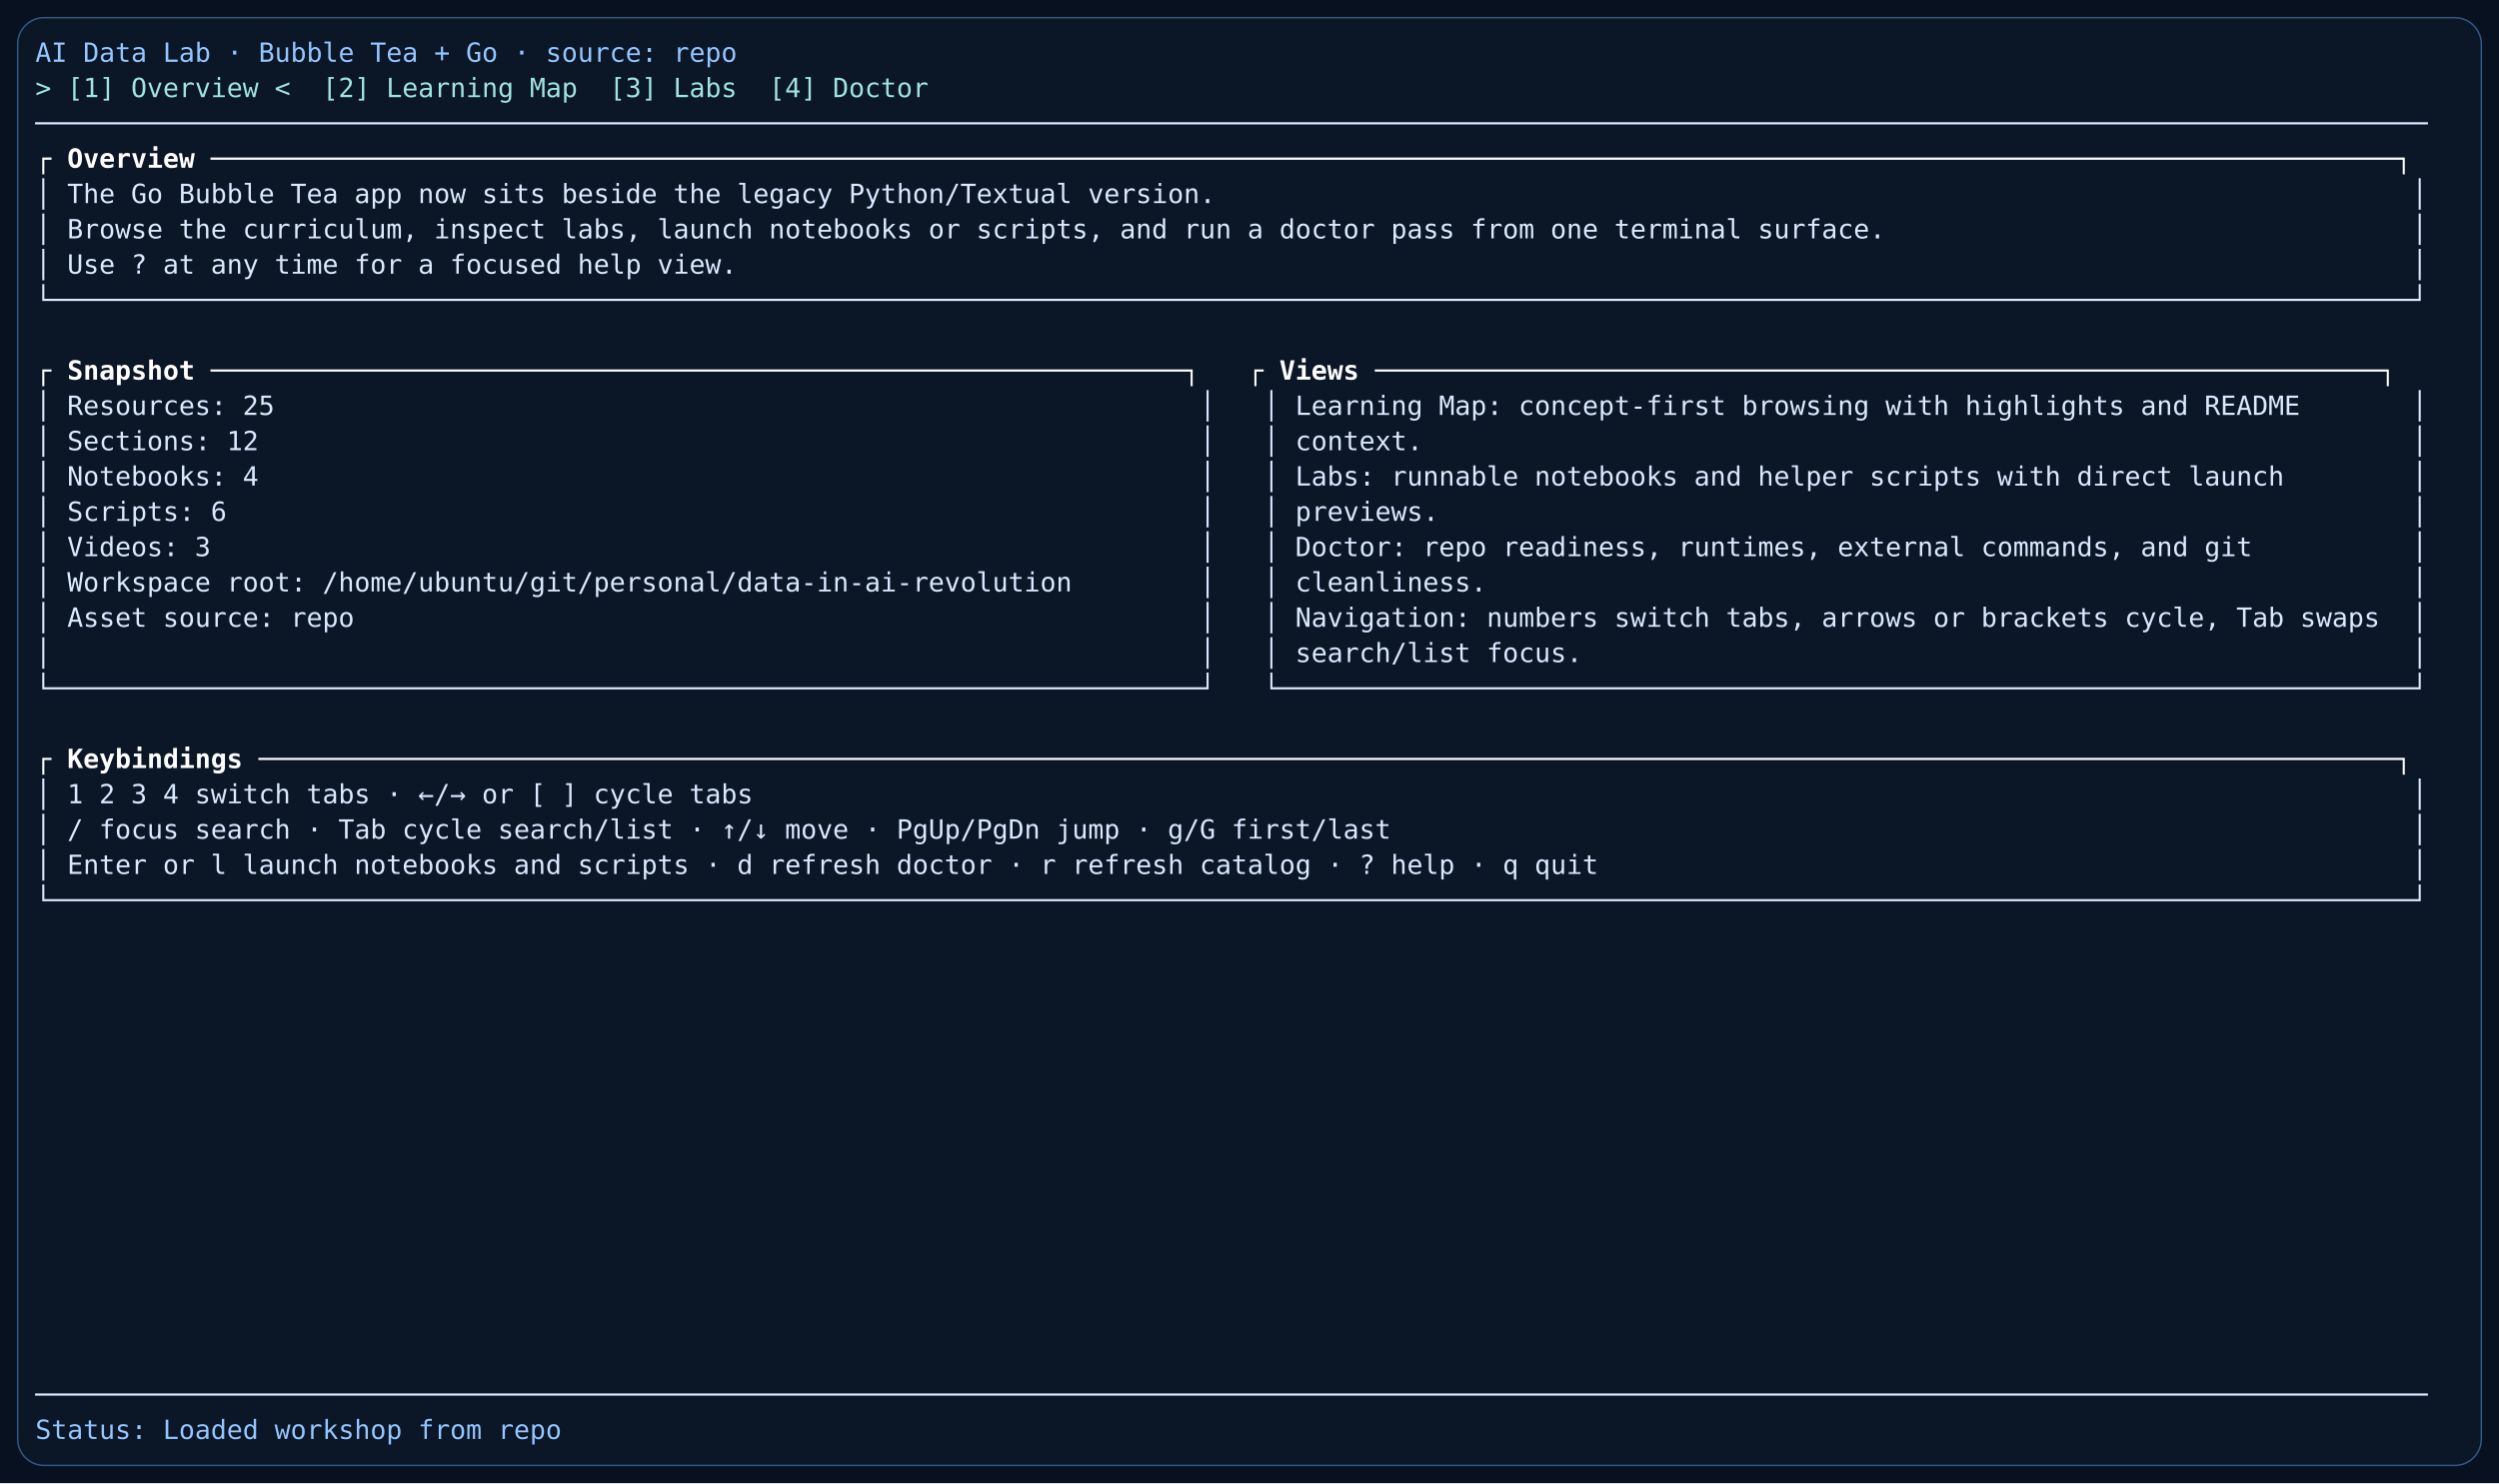
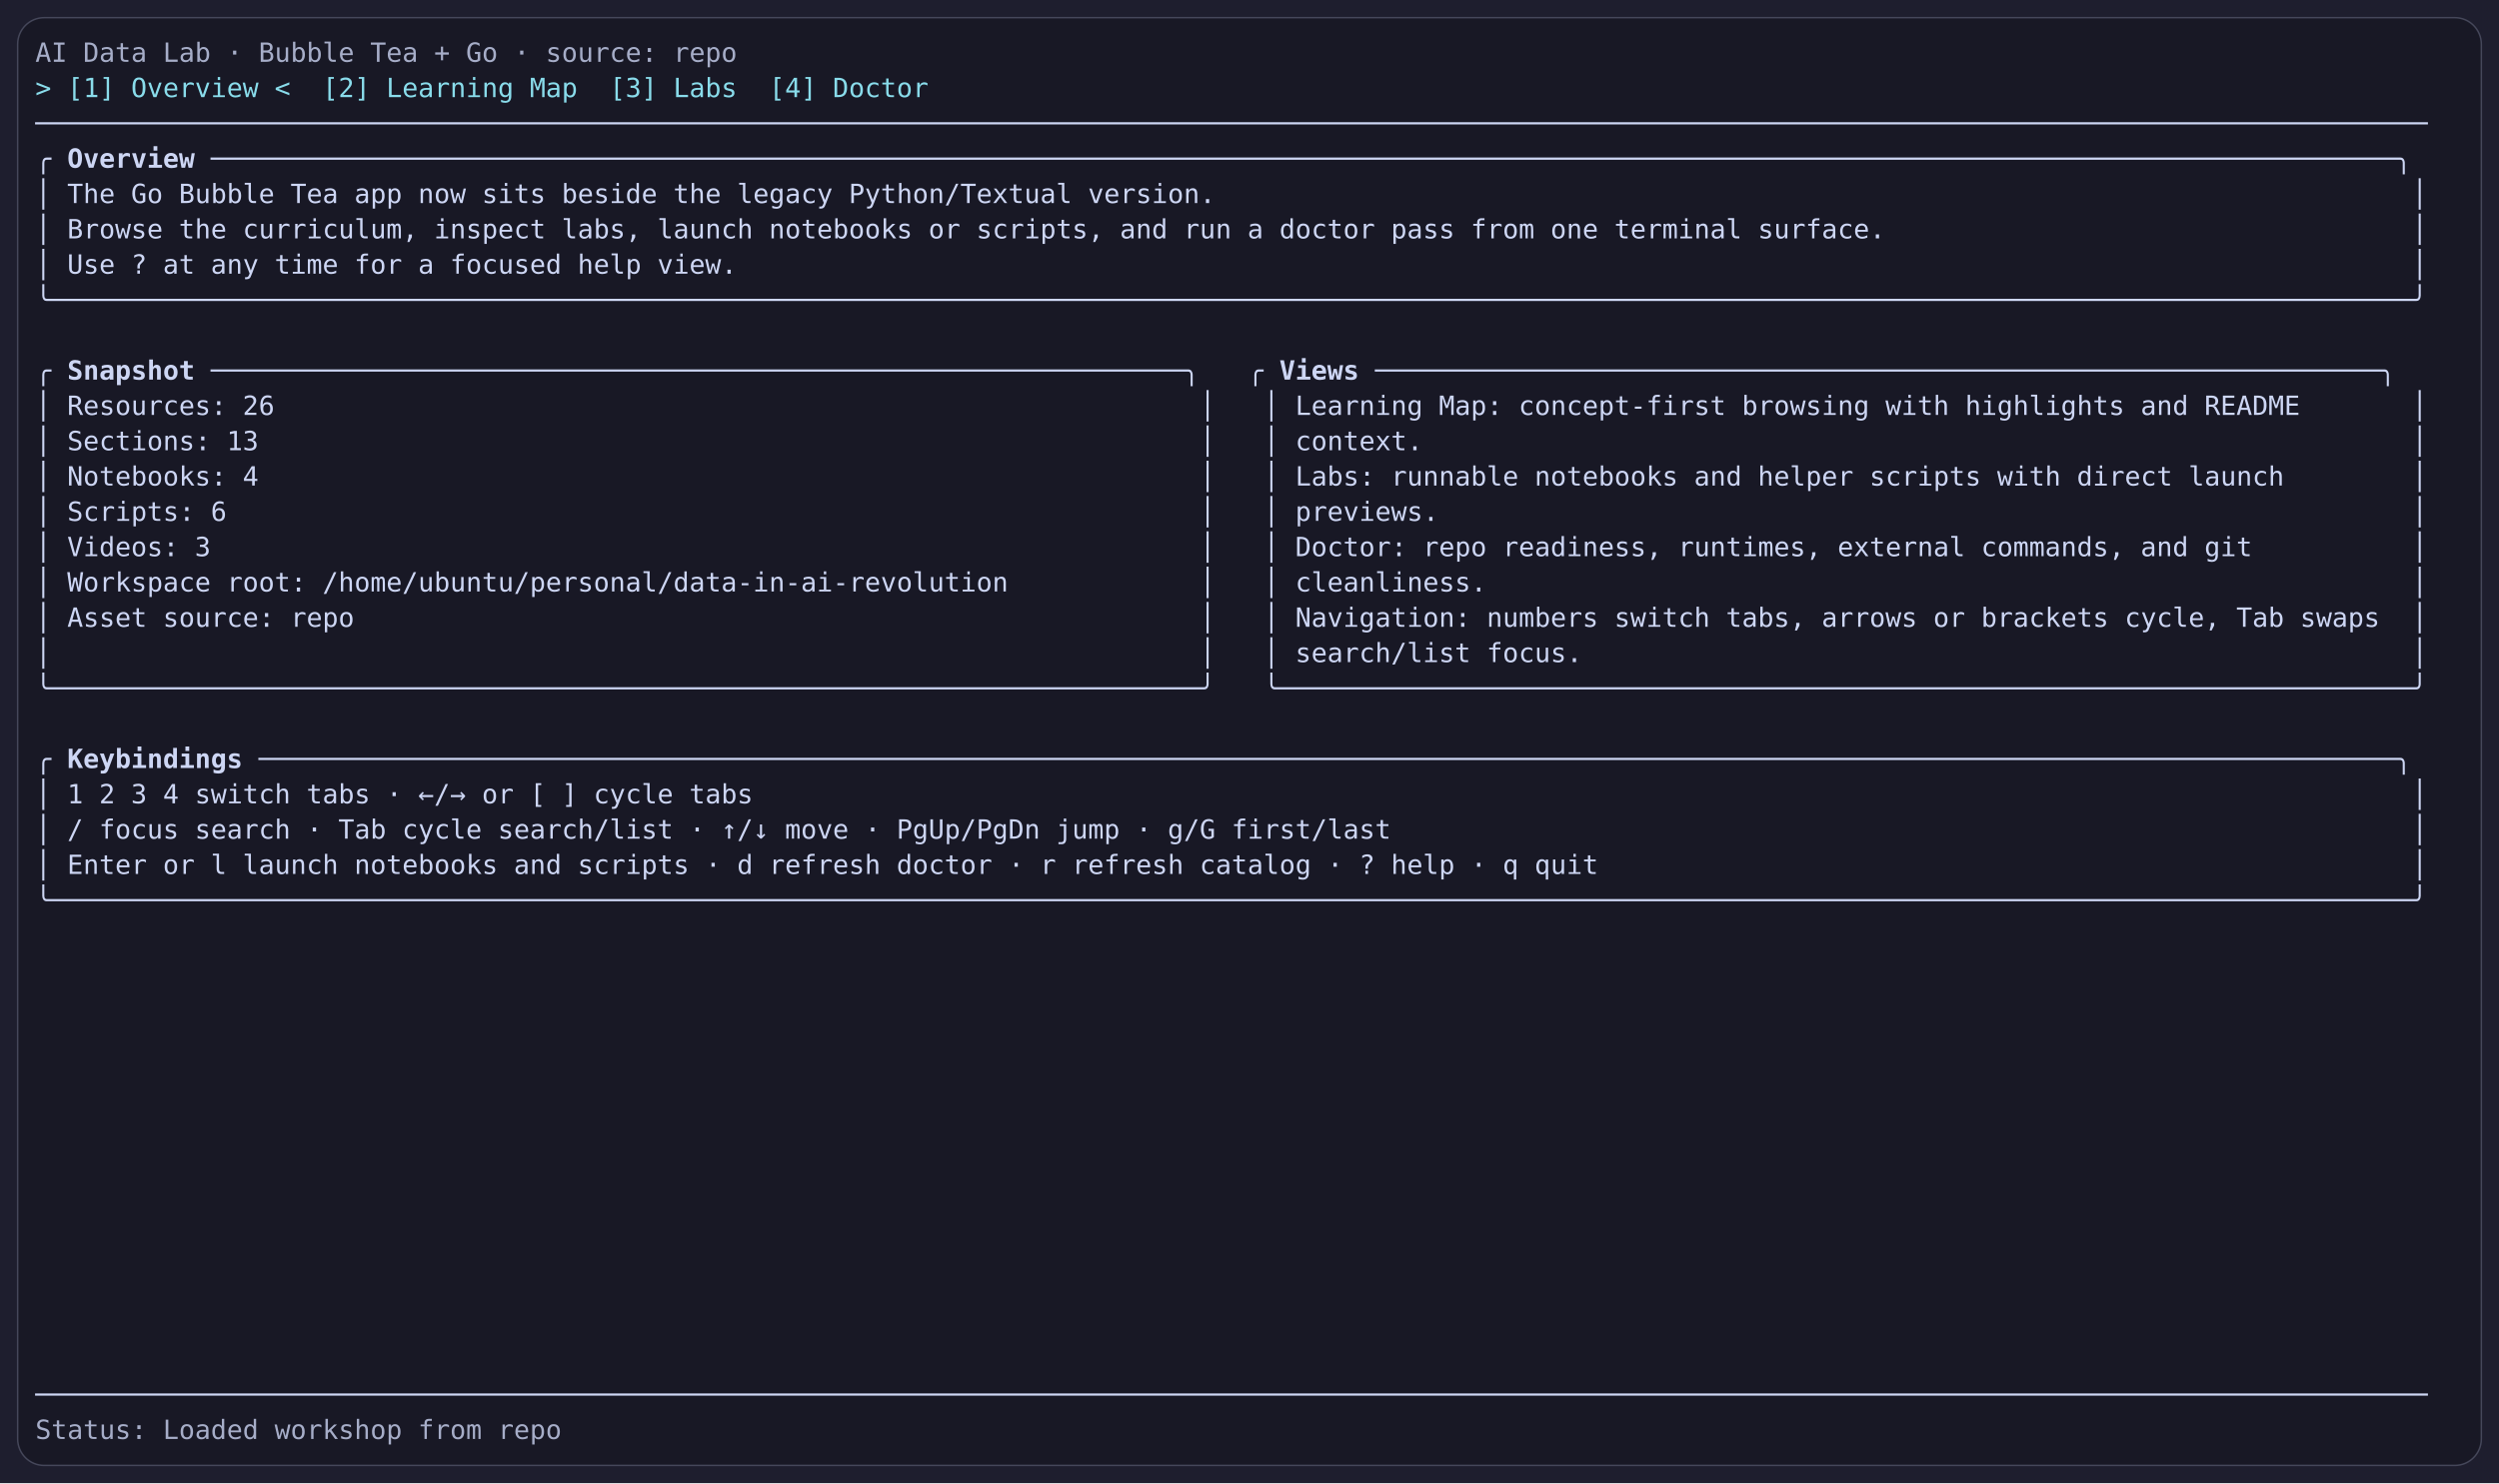
<svg xmlns="http://www.w3.org/2000/svg" viewBox="0 0 1698 1008">
-   <rect width="100%" height="100%" fill="#07111f" />
-   <rect x="12" y="12" width="1674" height="984" rx="18" fill="#0b1626" stroke="#315985" />
-   <style>text{font-family:ui-monospace,SFMono-Regular,Menlo,Consolas,monospace;font-size:18px;fill:#dbe9ff;}.muted{fill:#93c5ff;}.accent{fill:#9fe4df;}.warm{fill:#ffd27d;}.title{fill:#ffffff;font-weight:700;}</style>
+   <rect width="100%" height="100%" fill="#1e1e2e" />
+   <rect x="12" y="12" width="1674" height="984" rx="18" fill="#181825" stroke="#45475a" />
+   <style>text{font-family:ui-monospace,SFMono-Regular,Menlo,Consolas,monospace;font-size:18px;fill:#cdd6f4;}.muted{fill:#a6adc8;}.accent{fill:#89dceb;}.warm{fill:#f9e2af;}.title{fill:#cdd6f4;font-weight:700;}</style>
  <text class="muted" x="24" y="42">AI Data Lab · Bubble Tea + Go · source: repo</text>
  <text class="accent" x="24" y="66">&gt; [1] Overview &lt;  [2] Learning Map  [3] Labs  [4] Doctor</text>
  <text x="24" y="90">──────────────────────────────────────────────────────────────────────────────────────────────────────────────────────────────────────────────────────</text>
-   <text class="title" x="24" y="114">┌ Overview ─────────────────────────────────────────────────────────────────────────────────────────────────────────────────────────────────────────┐</text>
+   <text class="title" x="24" y="114">╭ Overview ─────────────────────────────────────────────────────────────────────────────────────────────────────────────────────────────────────────╮</text>
  <text x="24" y="138">│ The Go Bubble Tea app now sits beside the legacy Python/Textual version.                                                                           │</text>
  <text x="24" y="162">│ Browse the curriculum, inspect labs, launch notebooks or scripts, and run a doctor pass from one terminal surface.                                 │</text>
  <text x="24" y="186">│ Use ? at any time for a focused help view.                                                                                                         │</text>
-   <text x="24" y="210">└────────────────────────────────────────────────────────────────────────────────────────────────────────────────────────────────────────────────────┘</text>
+   <text x="24" y="210">╰────────────────────────────────────────────────────────────────────────────────────────────────────────────────────────────────────────────────────╯</text>
  <text x="24" y="234" />
-   <text class="title" x="24" y="258">┌ Snapshot ─────────────────────────────────────────────────────────────┐   ┌ Views ───────────────────────────────────────────────────────────────┐</text>
-   <text x="24" y="282">│ Resources: 25                                                          │   │ Learning Map: concept-first browsing with highlights and README       │</text>
-   <text x="24" y="306">│ Sections: 12                                                           │   │ context.                                                              │</text>
+   <text class="title" x="24" y="258">╭ Snapshot ─────────────────────────────────────────────────────────────╮   ╭ Views ───────────────────────────────────────────────────────────────╮</text>
+   <text x="24" y="282">│ Resources: 26                                                          │   │ Learning Map: concept-first browsing with highlights and README       │</text>
+   <text x="24" y="306">│ Sections: 13                                                           │   │ context.                                                              │</text>
  <text x="24" y="330">│ Notebooks: 4                                                           │   │ Labs: runnable notebooks and helper scripts with direct launch        │</text>
  <text x="24" y="354">│ Scripts: 6                                                             │   │ previews.                                                             │</text>
  <text x="24" y="378">│ Videos: 3                                                              │   │ Doctor: repo readiness, runtimes, external commands, and git          │</text>
-   <text x="24" y="402">│ Workspace root: /home/ubuntu/git/personal/data-in-ai-revolution        │   │ cleanliness.                                                          │</text>
+   <text x="24" y="402">│ Workspace root: /home/ubuntu/personal/data-in-ai-revolution            │   │ cleanliness.                                                          │</text>
  <text x="24" y="426">│ Asset source: repo                                                     │   │ Navigation: numbers switch tabs, arrows or brackets cycle, Tab swaps  │</text>
  <text x="24" y="450">│                                                                        │   │ search/list focus.                                                    │</text>
-   <text x="24" y="474">└────────────────────────────────────────────────────────────────────────┘   └───────────────────────────────────────────────────────────────────────┘</text>
+   <text x="24" y="474">╰────────────────────────────────────────────────────────────────────────╯   ╰───────────────────────────────────────────────────────────────────────╯</text>
  <text x="24" y="498" />
-   <text class="title" x="24" y="522">┌ Keybindings ──────────────────────────────────────────────────────────────────────────────────────────────────────────────────────────────────────┐</text>
+   <text class="title" x="24" y="522">╭ Keybindings ──────────────────────────────────────────────────────────────────────────────────────────────────────────────────────────────────────╮</text>
  <text x="24" y="546">│ 1 2 3 4 switch tabs · ←/→ or [ ] cycle tabs                                                                                                        │</text>
  <text x="24" y="570">│ / focus search · Tab cycle search/list · ↑/↓ move · PgUp/PgDn jump · g/G first/last                                                                │</text>
  <text x="24" y="594">│ Enter or l launch notebooks and scripts · d refresh doctor · r refresh catalog · ? help · q quit                                                   │</text>
-   <text x="24" y="618">└────────────────────────────────────────────────────────────────────────────────────────────────────────────────────────────────────────────────────┘</text>
+   <text x="24" y="618">╰────────────────────────────────────────────────────────────────────────────────────────────────────────────────────────────────────────────────────╯</text>
  <text x="24" y="642" />
  <text x="24" y="666" />
  <text x="24" y="690" />
  <text x="24" y="714" />
  <text x="24" y="738" />
  <text x="24" y="762" />
  <text x="24" y="786" />
  <text x="24" y="810" />
  <text x="24" y="834" />
  <text x="24" y="858" />
  <text x="24" y="882" />
  <text x="24" y="906" />
  <text x="24" y="930" />
  <text x="24" y="954">──────────────────────────────────────────────────────────────────────────────────────────────────────────────────────────────────────────────────────</text>
  <text class="muted" x="24" y="978">Status: Loaded workshop from repo</text>
</svg>
